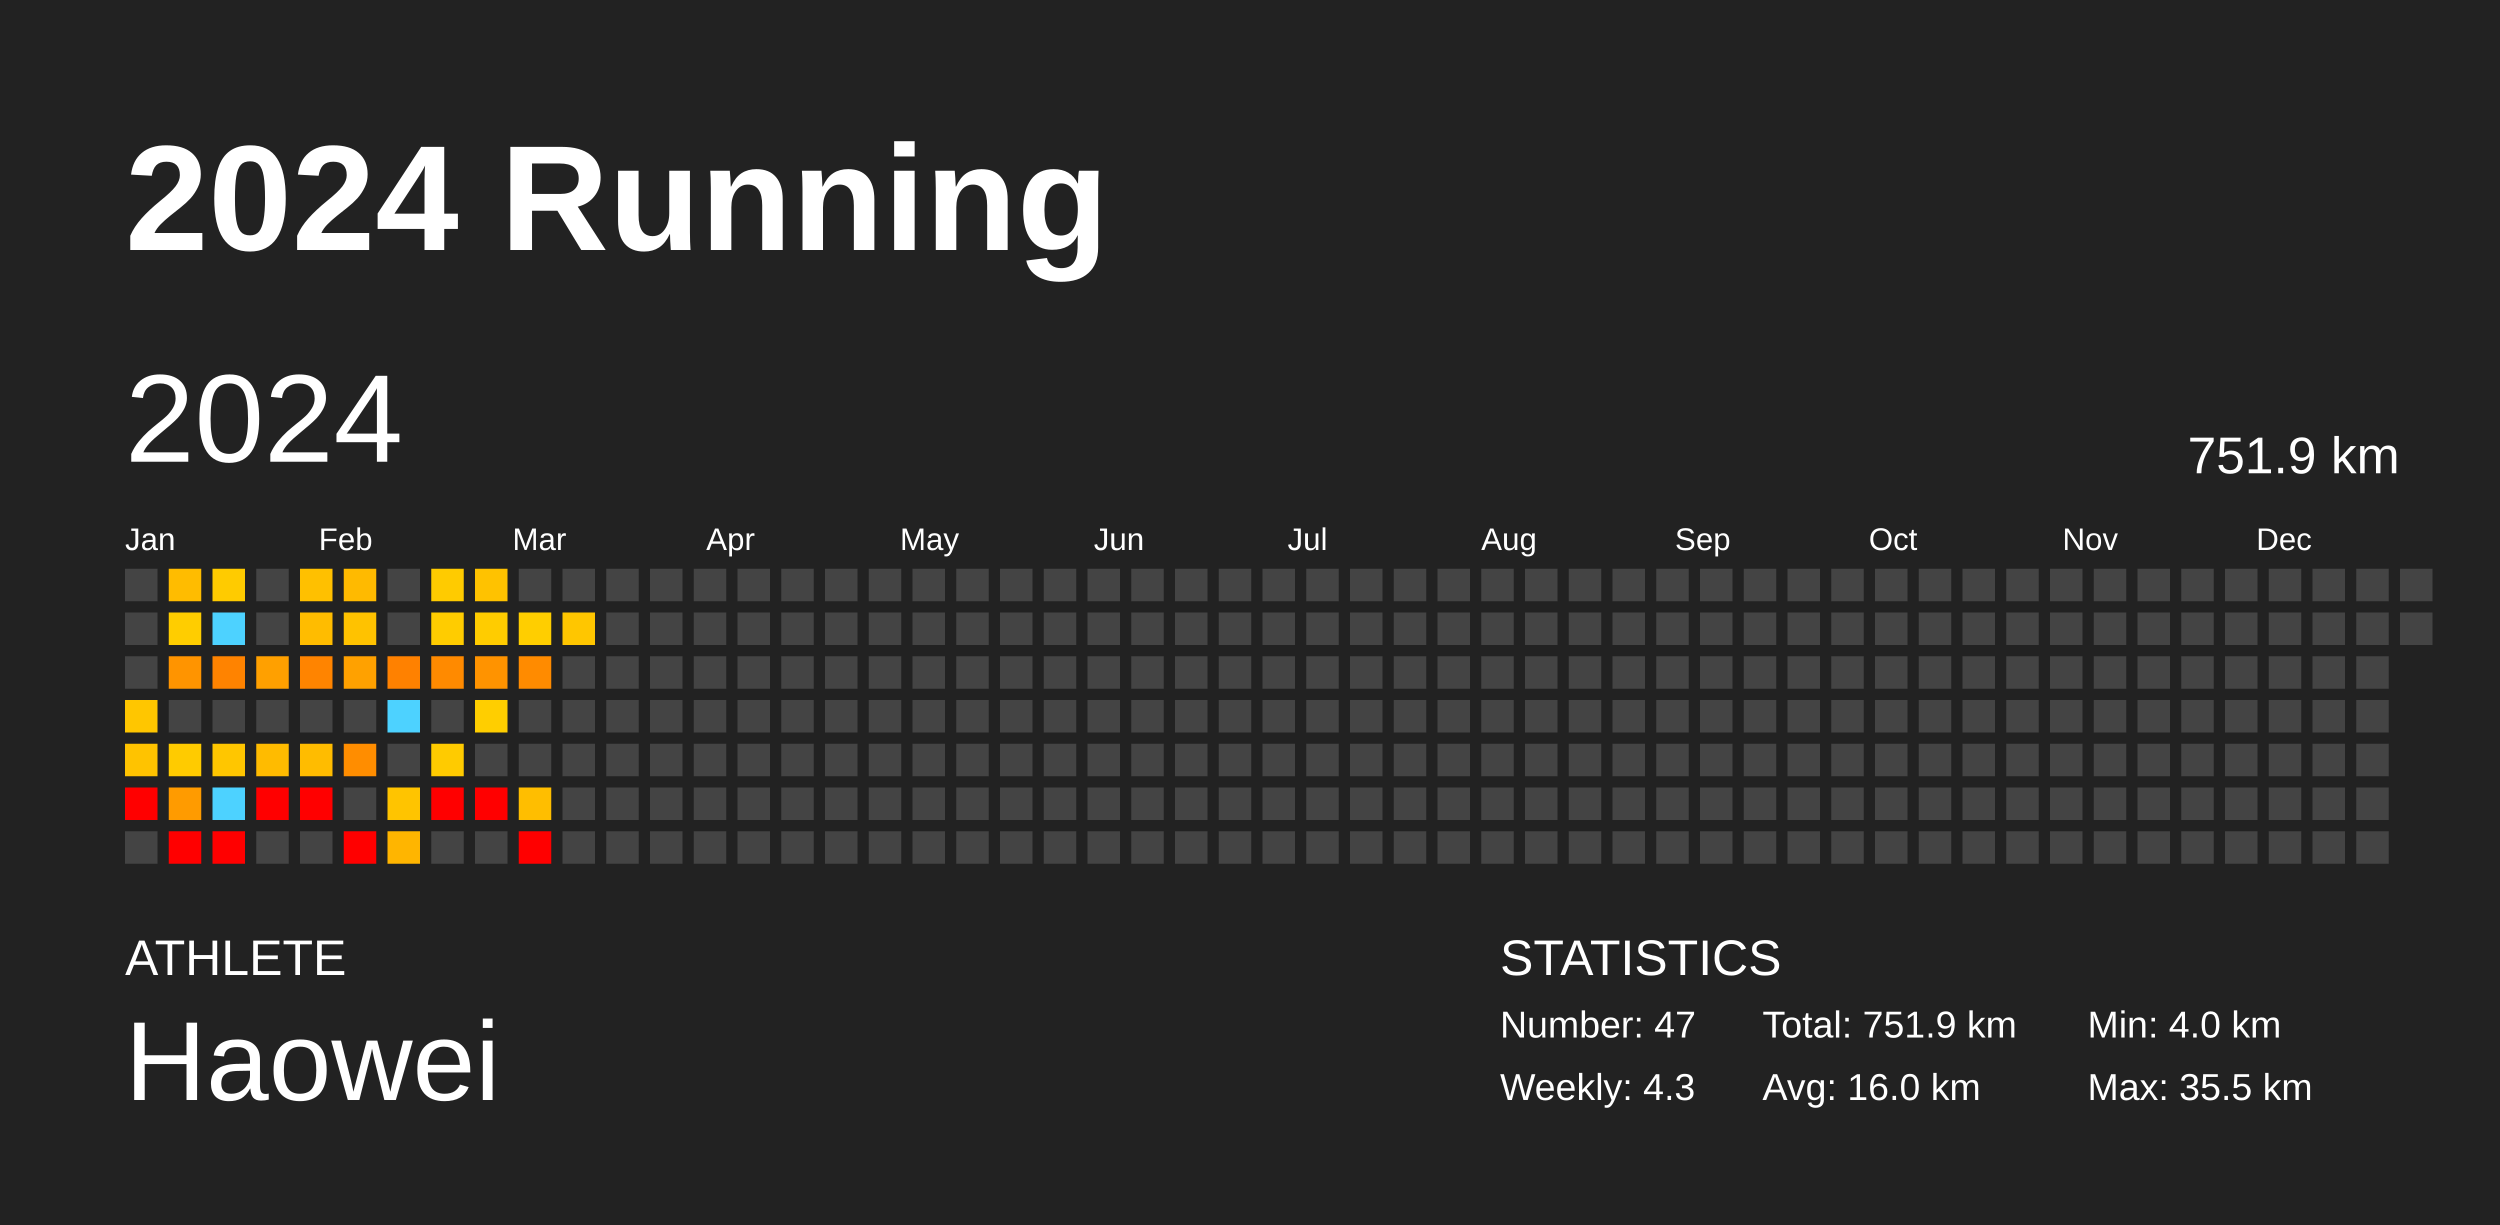
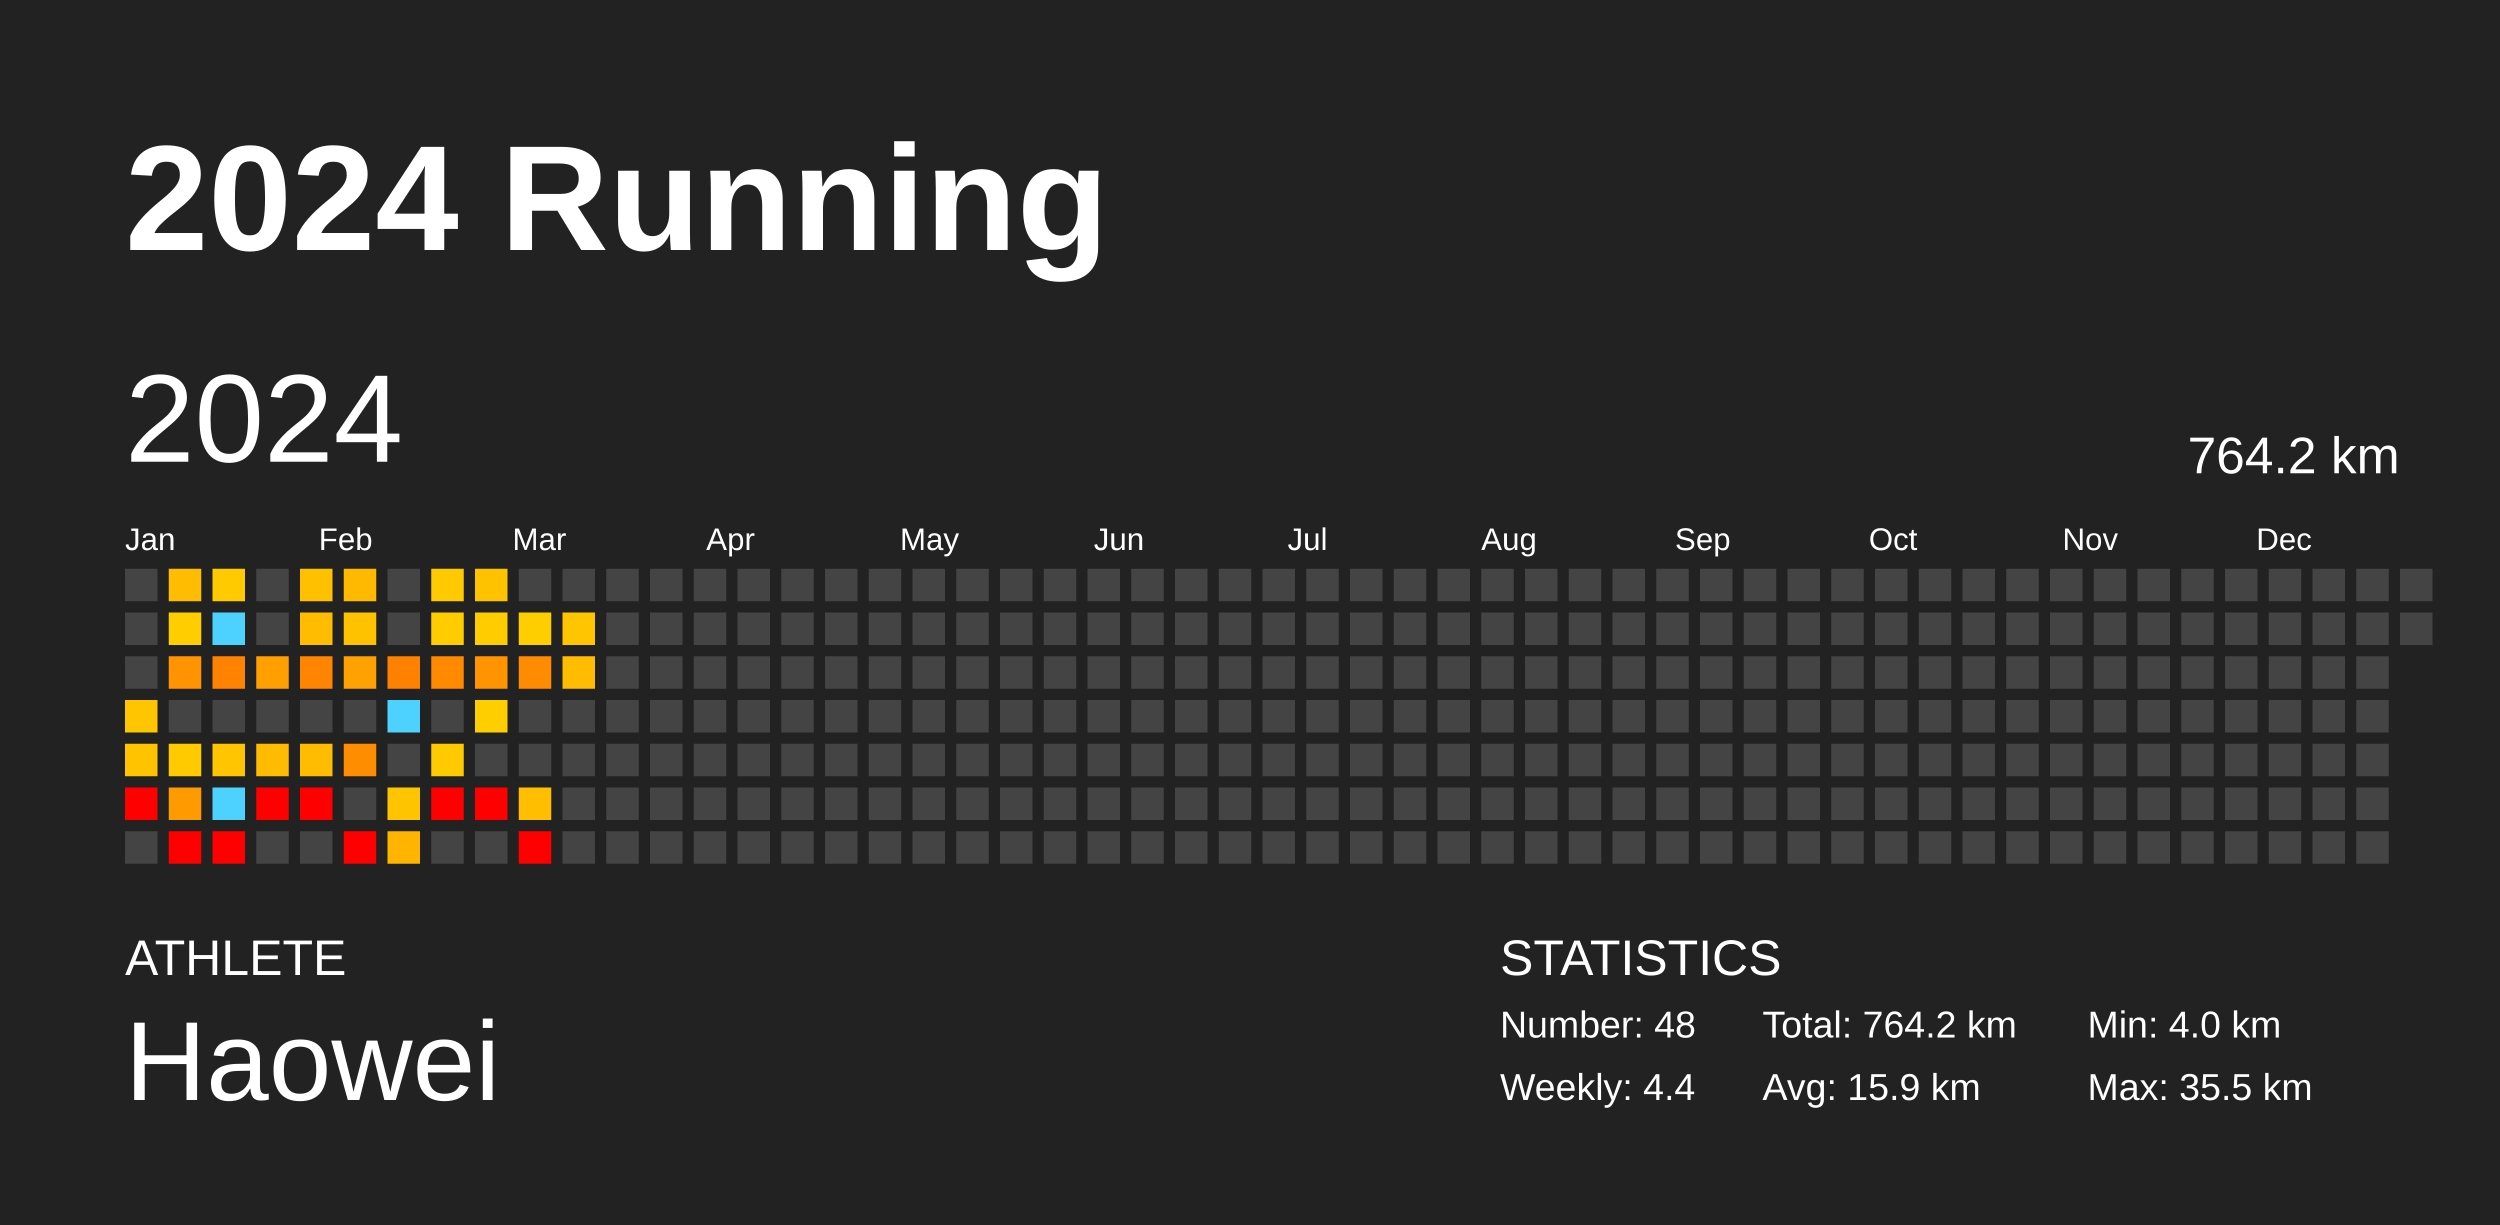
<svg xmlns="http://www.w3.org/2000/svg" baseProfile="full" height="98mm" version="1.1" viewBox="0,0,200,98" width="200mm">
  <defs />
  <rect fill="#222222" height="98" width="200" x="0" y="0" />
  <text fill="#FFFFFF" style="font-size:12px; font-family:Arial; font-weight:bold;" x="10" y="20">2024 Running</text>
  <text fill="#FFFFFF" style="font-size:4px; font-family:Arial" x="10" y="78">ATHLETE</text>
  <text fill="#FFFFFF" style="font-size:9px; font-family:Arial" x="10" y="88">Haowei</text>
  <text fill="#FFFFFF" style="font-size:4px; font-family:Arial" x="120" y="78">STATISTICS</text>
-   <text fill="#FFFFFF" style="font-size:3px; font-family:Arial" x="120" y="83">Number: 47</text>
-   <text fill="#FFFFFF" style="font-size:3px; font-family:Arial" x="120" y="88">Weekly: 4.3</text>
-   <text fill="#FFFFFF" style="font-size:3px; font-family:Arial" x="141" y="83">Total: 751.9 km</text>
-   <text fill="#FFFFFF" style="font-size:3px; font-family:Arial" x="141" y="88">Avg: 16.0 km</text>
+   <text fill="#FFFFFF" style="font-size:3px; font-family:Arial" x="120" y="83">Number: 48</text>
+   <text fill="#FFFFFF" style="font-size:3px; font-family:Arial" x="120" y="88">Weekly: 4.4</text>
+   <text fill="#FFFFFF" style="font-size:3px; font-family:Arial" x="141" y="83">Total: 764.2 km</text>
+   <text fill="#FFFFFF" style="font-size:3px; font-family:Arial" x="141" y="88">Avg: 15.9 km</text>
  <text fill="#FFFFFF" style="font-size:3px; font-family:Arial" x="167" y="83">Min: 4.0 km</text>
  <text fill="#FFFFFF" style="font-size:3px; font-family:Arial" x="167" y="88">Max: 35.5 km</text>
  <text dominant-baseline="hanging" fill="#FFFFFF" style="font-size:10.0px; font-family:Arial;" x="10" y="30">2024</text>
-   <text dominant-baseline="hanging" fill="#FFFFFF" style="font-size:4.125px; font-family:Arial;" x="175" y="35">751.9 km</text>
+   <text dominant-baseline="hanging" fill="#FFFFFF" style="font-size:4.125px; font-family:Arial;" x="175" y="35">764.2 km</text>
  <text fill="#FFFFFF" style="font-size:2.5px; font-family:Arial" x="10.0" y="44">Jan</text>
  <text fill="#FFFFFF" style="font-size:2.5px; font-family:Arial" x="25.5" y="44">Feb</text>
  <text fill="#FFFFFF" style="font-size:2.5px; font-family:Arial" x="41.0" y="44">Mar</text>
  <text fill="#FFFFFF" style="font-size:2.5px; font-family:Arial" x="56.5" y="44">Apr</text>
  <text fill="#FFFFFF" style="font-size:2.5px; font-family:Arial" x="72.0" y="44">May</text>
  <text fill="#FFFFFF" style="font-size:2.5px; font-family:Arial" x="87.5" y="44">Jun</text>
  <text fill="#FFFFFF" style="font-size:2.5px; font-family:Arial" x="103.0" y="44">Jul</text>
  <text fill="#FFFFFF" style="font-size:2.5px; font-family:Arial" x="118.5" y="44">Aug</text>
  <text fill="#FFFFFF" style="font-size:2.5px; font-family:Arial" x="134.0" y="44">Sep</text>
  <text fill="#FFFFFF" style="font-size:2.5px; font-family:Arial" x="149.5" y="44">Oct</text>
  <text fill="#FFFFFF" style="font-size:2.5px; font-family:Arial" x="165.0" y="44">Nov</text>
  <text fill="#FFFFFF" style="font-size:2.5px; font-family:Arial" x="180.5" y="44">Dec</text>
  <rect fill="#444444" height="2.6" width="2.6" x="10.0" y="45.5" />
  <rect fill="#444444" height="2.6" width="2.6" x="10.0" y="49.0" />
  <rect fill="#444444" height="2.6" width="2.6" x="10.0" y="52.5" />
  <rect fill="#ffc600" height="2.6" width="2.6" x="10.0" y="56.0" />
  <rect fill="#ffc300" height="2.6" width="2.6" x="10.0" y="59.5" />
  <rect fill="red" height="2.6" width="2.6" x="10.0" y="63.0" />
  <rect fill="#444444" height="2.6" width="2.6" x="10.0" y="66.5" />
  <rect fill="#ffbc00" height="2.6" width="2.6" x="13.5" y="45.5" />
  <rect fill="#ffcd00" height="2.6" width="2.6" x="13.5" y="49.0" />
  <rect fill="#ff9400" height="2.6" width="2.6" x="13.5" y="52.5" />
  <rect fill="#444444" height="2.6" width="2.6" x="13.5" y="56.0" />
  <rect fill="#ffcb00" height="2.6" width="2.6" x="13.5" y="59.5" />
  <rect fill="#ff9b00" height="2.6" width="2.6" x="13.5" y="63.0" />
  <rect fill="red" height="2.6" width="2.6" x="13.5" y="66.5" />
  <rect fill="#ffcb00" height="2.6" width="2.6" x="17.0" y="45.5" />
  <rect fill="#4dd2ff" height="2.6" width="2.6" x="17.0" y="49.0" />
  <rect fill="#ff8300" height="2.6" width="2.6" x="17.0" y="52.5" />
  <rect fill="#444444" height="2.6" width="2.6" x="17.0" y="56.0" />
  <rect fill="#ffc600" height="2.6" width="2.6" x="17.0" y="59.5" />
  <rect fill="#4dd2ff" height="2.6" width="2.6" x="17.0" y="63.0" />
  <rect fill="red" height="2.6" width="2.6" x="17.0" y="66.5" />
  <rect fill="#444444" height="2.6" width="2.6" x="20.5" y="45.5" />
  <rect fill="#444444" height="2.6" width="2.6" x="20.5" y="49.0" />
  <rect fill="#ffa000" height="2.6" width="2.6" x="20.5" y="52.5" />
  <rect fill="#444444" height="2.6" width="2.6" x="20.5" y="56.0" />
  <rect fill="#ffbb00" height="2.6" width="2.6" x="20.5" y="59.5" />
  <rect fill="red" height="2.6" width="2.6" x="20.5" y="63.0" />
  <rect fill="#444444" height="2.6" width="2.6" x="20.5" y="66.5" />
  <rect fill="#ffc000" height="2.6" width="2.6" x="24.0" y="45.5" />
  <rect fill="#ffbc00" height="2.6" width="2.6" x="24.0" y="49.0" />
  <rect fill="#ff8400" height="2.6" width="2.6" x="24.0" y="52.5" />
  <rect fill="#444444" height="2.6" width="2.6" x="24.0" y="56.0" />
  <rect fill="#ffbc00" height="2.6" width="2.6" x="24.0" y="59.5" />
  <rect fill="red" height="2.6" width="2.6" x="24.0" y="63.0" />
  <rect fill="#444444" height="2.6" width="2.6" x="24.0" y="66.5" />
  <rect fill="#ffba00" height="2.6" width="2.6" x="27.5" y="45.5" />
  <rect fill="#ffc200" height="2.6" width="2.6" x="27.5" y="49.0" />
  <rect fill="#ffa100" height="2.6" width="2.6" x="27.5" y="52.5" />
  <rect fill="#444444" height="2.6" width="2.6" x="27.5" y="56.0" />
  <rect fill="#ff8d00" height="2.6" width="2.6" x="27.5" y="59.5" />
  <rect fill="#444444" height="2.6" width="2.6" x="27.5" y="63.0" />
  <rect fill="red" height="2.6" width="2.6" x="27.5" y="66.5" />
  <rect fill="#444444" height="2.6" width="2.6" x="31.0" y="45.5" />
  <rect fill="#444444" height="2.6" width="2.6" x="31.0" y="49.0" />
  <rect fill="#ff8100" height="2.6" width="2.6" x="31.0" y="52.5" />
  <rect fill="#4dd2ff" height="2.6" width="2.6" x="31.0" y="56.0" />
  <rect fill="#444444" height="2.6" width="2.6" x="31.0" y="59.5" />
  <rect fill="#ffc400" height="2.6" width="2.6" x="31.0" y="63.0" />
  <rect fill="#ffb500" height="2.6" width="2.6" x="31.0" y="66.5" />
  <rect fill="#ffcb00" height="2.6" width="2.6" x="34.5" y="45.5" />
  <rect fill="#ffcc00" height="2.6" width="2.6" x="34.5" y="49.0" />
  <rect fill="#ff8a00" height="2.6" width="2.6" x="34.5" y="52.5" />
  <rect fill="#444444" height="2.6" width="2.6" x="34.5" y="56.0" />
  <rect fill="#ffcb00" height="2.6" width="2.6" x="34.5" y="59.5" />
  <rect fill="red" height="2.6" width="2.6" x="34.5" y="63.0" />
  <rect fill="#444444" height="2.6" width="2.6" x="34.5" y="66.5" />
  <rect fill="#ffc200" height="2.6" width="2.6" x="38.0" y="45.5" />
  <rect fill="#ffcc00" height="2.6" width="2.6" x="38.0" y="49.0" />
  <rect fill="#ff9300" height="2.6" width="2.6" x="38.0" y="52.5" />
  <rect fill="#ffce00" height="2.6" width="2.6" x="38.0" y="56.0" />
  <rect fill="#444444" height="2.6" width="2.6" x="38.0" y="59.5" />
  <rect fill="red" height="2.6" width="2.6" x="38.0" y="63.0" />
  <rect fill="#444444" height="2.6" width="2.6" x="38.0" y="66.5" />
  <rect fill="#444444" height="2.6" width="2.6" x="41.5" y="45.5" />
  <rect fill="#ffce00" height="2.6" width="2.6" x="41.5" y="49.0" />
  <rect fill="#ff8b00" height="2.6" width="2.6" x="41.5" y="52.5" />
  <rect fill="#444444" height="2.6" width="2.6" x="41.5" y="56.0" />
  <rect fill="#444444" height="2.6" width="2.6" x="41.5" y="59.5" />
  <rect fill="#ffbe00" height="2.6" width="2.6" x="41.5" y="63.0" />
  <rect fill="red" height="2.6" width="2.6" x="41.5" y="66.5" />
  <rect fill="#444444" height="2.6" width="2.6" x="45.0" y="45.5" />
  <rect fill="#ffc600" height="2.6" width="2.6" x="45.0" y="49.0" />
-   <rect fill="#444444" height="2.6" width="2.6" x="45.0" y="52.5" />
+   <rect fill="#ffbc00" height="2.6" width="2.6" x="45.0" y="52.5" />
  <rect fill="#444444" height="2.6" width="2.6" x="45.0" y="56.0" />
  <rect fill="#444444" height="2.6" width="2.6" x="45.0" y="59.5" />
  <rect fill="#444444" height="2.6" width="2.6" x="45.0" y="63.0" />
  <rect fill="#444444" height="2.6" width="2.6" x="45.0" y="66.5" />
  <rect fill="#444444" height="2.6" width="2.6" x="48.5" y="45.5" />
  <rect fill="#444444" height="2.6" width="2.6" x="48.5" y="49.0" />
  <rect fill="#444444" height="2.6" width="2.6" x="48.5" y="52.5" />
  <rect fill="#444444" height="2.6" width="2.6" x="48.5" y="56.0" />
  <rect fill="#444444" height="2.6" width="2.6" x="48.5" y="59.5" />
  <rect fill="#444444" height="2.6" width="2.6" x="48.5" y="63.0" />
  <rect fill="#444444" height="2.6" width="2.6" x="48.5" y="66.5" />
  <rect fill="#444444" height="2.6" width="2.6" x="52.0" y="45.5" />
  <rect fill="#444444" height="2.6" width="2.6" x="52.0" y="49.0" />
  <rect fill="#444444" height="2.6" width="2.6" x="52.0" y="52.5" />
  <rect fill="#444444" height="2.6" width="2.6" x="52.0" y="56.0" />
  <rect fill="#444444" height="2.6" width="2.6" x="52.0" y="59.5" />
  <rect fill="#444444" height="2.6" width="2.6" x="52.0" y="63.0" />
  <rect fill="#444444" height="2.6" width="2.6" x="52.0" y="66.5" />
  <rect fill="#444444" height="2.6" width="2.6" x="55.5" y="45.5" />
  <rect fill="#444444" height="2.6" width="2.6" x="55.5" y="49.0" />
  <rect fill="#444444" height="2.6" width="2.6" x="55.5" y="52.5" />
  <rect fill="#444444" height="2.6" width="2.6" x="55.5" y="56.0" />
  <rect fill="#444444" height="2.6" width="2.6" x="55.5" y="59.5" />
  <rect fill="#444444" height="2.6" width="2.6" x="55.5" y="63.0" />
  <rect fill="#444444" height="2.6" width="2.6" x="55.5" y="66.5" />
  <rect fill="#444444" height="2.6" width="2.6" x="59.0" y="45.5" />
  <rect fill="#444444" height="2.6" width="2.6" x="59.0" y="49.0" />
  <rect fill="#444444" height="2.6" width="2.6" x="59.0" y="52.5" />
  <rect fill="#444444" height="2.6" width="2.6" x="59.0" y="56.0" />
  <rect fill="#444444" height="2.6" width="2.6" x="59.0" y="59.5" />
  <rect fill="#444444" height="2.6" width="2.6" x="59.0" y="63.0" />
  <rect fill="#444444" height="2.6" width="2.6" x="59.0" y="66.5" />
  <rect fill="#444444" height="2.6" width="2.6" x="62.5" y="45.5" />
  <rect fill="#444444" height="2.6" width="2.6" x="62.5" y="49.0" />
  <rect fill="#444444" height="2.6" width="2.6" x="62.5" y="52.5" />
  <rect fill="#444444" height="2.6" width="2.6" x="62.5" y="56.0" />
  <rect fill="#444444" height="2.6" width="2.6" x="62.5" y="59.5" />
  <rect fill="#444444" height="2.6" width="2.6" x="62.5" y="63.0" />
  <rect fill="#444444" height="2.6" width="2.6" x="62.5" y="66.5" />
  <rect fill="#444444" height="2.6" width="2.6" x="66.0" y="45.5" />
  <rect fill="#444444" height="2.6" width="2.6" x="66.0" y="49.0" />
  <rect fill="#444444" height="2.6" width="2.6" x="66.0" y="52.5" />
  <rect fill="#444444" height="2.6" width="2.6" x="66.0" y="56.0" />
  <rect fill="#444444" height="2.6" width="2.6" x="66.0" y="59.5" />
  <rect fill="#444444" height="2.6" width="2.6" x="66.0" y="63.0" />
  <rect fill="#444444" height="2.6" width="2.6" x="66.0" y="66.5" />
  <rect fill="#444444" height="2.6" width="2.6" x="69.5" y="45.5" />
  <rect fill="#444444" height="2.6" width="2.6" x="69.5" y="49.0" />
  <rect fill="#444444" height="2.6" width="2.6" x="69.5" y="52.5" />
  <rect fill="#444444" height="2.6" width="2.6" x="69.5" y="56.0" />
  <rect fill="#444444" height="2.6" width="2.6" x="69.5" y="59.5" />
  <rect fill="#444444" height="2.6" width="2.6" x="69.5" y="63.0" />
  <rect fill="#444444" height="2.6" width="2.6" x="69.5" y="66.5" />
  <rect fill="#444444" height="2.6" width="2.6" x="73.0" y="45.5" />
  <rect fill="#444444" height="2.6" width="2.6" x="73.0" y="49.0" />
  <rect fill="#444444" height="2.6" width="2.6" x="73.0" y="52.5" />
  <rect fill="#444444" height="2.6" width="2.6" x="73.0" y="56.0" />
  <rect fill="#444444" height="2.6" width="2.6" x="73.0" y="59.5" />
  <rect fill="#444444" height="2.6" width="2.6" x="73.0" y="63.0" />
  <rect fill="#444444" height="2.6" width="2.6" x="73.0" y="66.5" />
  <rect fill="#444444" height="2.6" width="2.6" x="76.5" y="45.5" />
  <rect fill="#444444" height="2.6" width="2.6" x="76.5" y="49.0" />
  <rect fill="#444444" height="2.6" width="2.6" x="76.5" y="52.5" />
  <rect fill="#444444" height="2.6" width="2.6" x="76.5" y="56.0" />
  <rect fill="#444444" height="2.6" width="2.6" x="76.5" y="59.5" />
  <rect fill="#444444" height="2.6" width="2.6" x="76.5" y="63.0" />
  <rect fill="#444444" height="2.6" width="2.6" x="76.5" y="66.5" />
  <rect fill="#444444" height="2.6" width="2.6" x="80.0" y="45.5" />
  <rect fill="#444444" height="2.6" width="2.6" x="80.0" y="49.0" />
  <rect fill="#444444" height="2.6" width="2.6" x="80.0" y="52.5" />
  <rect fill="#444444" height="2.6" width="2.6" x="80.0" y="56.0" />
  <rect fill="#444444" height="2.6" width="2.6" x="80.0" y="59.5" />
  <rect fill="#444444" height="2.6" width="2.6" x="80.0" y="63.0" />
  <rect fill="#444444" height="2.6" width="2.6" x="80.0" y="66.5" />
  <rect fill="#444444" height="2.6" width="2.6" x="83.5" y="45.5" />
  <rect fill="#444444" height="2.6" width="2.6" x="83.5" y="49.0" />
  <rect fill="#444444" height="2.6" width="2.6" x="83.5" y="52.5" />
  <rect fill="#444444" height="2.6" width="2.6" x="83.5" y="56.0" />
  <rect fill="#444444" height="2.6" width="2.6" x="83.5" y="59.5" />
  <rect fill="#444444" height="2.6" width="2.6" x="83.5" y="63.0" />
  <rect fill="#444444" height="2.6" width="2.6" x="83.5" y="66.5" />
  <rect fill="#444444" height="2.6" width="2.6" x="87.0" y="45.5" />
  <rect fill="#444444" height="2.6" width="2.6" x="87.0" y="49.0" />
  <rect fill="#444444" height="2.6" width="2.6" x="87.0" y="52.5" />
  <rect fill="#444444" height="2.6" width="2.6" x="87.0" y="56.0" />
  <rect fill="#444444" height="2.6" width="2.6" x="87.0" y="59.5" />
  <rect fill="#444444" height="2.6" width="2.6" x="87.0" y="63.0" />
  <rect fill="#444444" height="2.6" width="2.6" x="87.0" y="66.5" />
  <rect fill="#444444" height="2.6" width="2.6" x="90.5" y="45.5" />
  <rect fill="#444444" height="2.6" width="2.6" x="90.5" y="49.0" />
  <rect fill="#444444" height="2.6" width="2.6" x="90.5" y="52.5" />
  <rect fill="#444444" height="2.6" width="2.6" x="90.5" y="56.0" />
  <rect fill="#444444" height="2.6" width="2.6" x="90.5" y="59.5" />
  <rect fill="#444444" height="2.6" width="2.6" x="90.5" y="63.0" />
  <rect fill="#444444" height="2.6" width="2.6" x="90.5" y="66.5" />
  <rect fill="#444444" height="2.6" width="2.6" x="94.0" y="45.5" />
  <rect fill="#444444" height="2.6" width="2.6" x="94.0" y="49.0" />
  <rect fill="#444444" height="2.6" width="2.6" x="94.0" y="52.5" />
  <rect fill="#444444" height="2.6" width="2.6" x="94.0" y="56.0" />
  <rect fill="#444444" height="2.6" width="2.6" x="94.0" y="59.5" />
  <rect fill="#444444" height="2.6" width="2.6" x="94.0" y="63.0" />
  <rect fill="#444444" height="2.6" width="2.6" x="94.0" y="66.5" />
  <rect fill="#444444" height="2.6" width="2.6" x="97.5" y="45.5" />
  <rect fill="#444444" height="2.6" width="2.6" x="97.5" y="49.0" />
  <rect fill="#444444" height="2.6" width="2.6" x="97.5" y="52.5" />
  <rect fill="#444444" height="2.6" width="2.6" x="97.5" y="56.0" />
  <rect fill="#444444" height="2.6" width="2.6" x="97.5" y="59.5" />
  <rect fill="#444444" height="2.6" width="2.6" x="97.5" y="63.0" />
  <rect fill="#444444" height="2.6" width="2.6" x="97.5" y="66.5" />
  <rect fill="#444444" height="2.6" width="2.6" x="101.0" y="45.5" />
  <rect fill="#444444" height="2.6" width="2.6" x="101.0" y="49.0" />
  <rect fill="#444444" height="2.6" width="2.6" x="101.0" y="52.5" />
  <rect fill="#444444" height="2.6" width="2.6" x="101.0" y="56.0" />
  <rect fill="#444444" height="2.6" width="2.6" x="101.0" y="59.5" />
  <rect fill="#444444" height="2.6" width="2.6" x="101.0" y="63.0" />
  <rect fill="#444444" height="2.6" width="2.6" x="101.0" y="66.5" />
  <rect fill="#444444" height="2.6" width="2.6" x="104.5" y="45.5" />
  <rect fill="#444444" height="2.6" width="2.6" x="104.5" y="49.0" />
  <rect fill="#444444" height="2.6" width="2.6" x="104.5" y="52.5" />
  <rect fill="#444444" height="2.6" width="2.6" x="104.5" y="56.0" />
  <rect fill="#444444" height="2.6" width="2.6" x="104.5" y="59.5" />
  <rect fill="#444444" height="2.6" width="2.6" x="104.5" y="63.0" />
  <rect fill="#444444" height="2.6" width="2.6" x="104.5" y="66.5" />
  <rect fill="#444444" height="2.6" width="2.6" x="108.0" y="45.5" />
  <rect fill="#444444" height="2.6" width="2.6" x="108.0" y="49.0" />
  <rect fill="#444444" height="2.6" width="2.6" x="108.0" y="52.5" />
  <rect fill="#444444" height="2.6" width="2.6" x="108.0" y="56.0" />
  <rect fill="#444444" height="2.6" width="2.6" x="108.0" y="59.5" />
  <rect fill="#444444" height="2.6" width="2.6" x="108.0" y="63.0" />
  <rect fill="#444444" height="2.6" width="2.6" x="108.0" y="66.5" />
  <rect fill="#444444" height="2.6" width="2.6" x="111.5" y="45.5" />
  <rect fill="#444444" height="2.6" width="2.6" x="111.5" y="49.0" />
  <rect fill="#444444" height="2.6" width="2.6" x="111.5" y="52.5" />
  <rect fill="#444444" height="2.6" width="2.6" x="111.5" y="56.0" />
  <rect fill="#444444" height="2.6" width="2.6" x="111.5" y="59.5" />
  <rect fill="#444444" height="2.6" width="2.6" x="111.5" y="63.0" />
  <rect fill="#444444" height="2.6" width="2.6" x="111.5" y="66.5" />
  <rect fill="#444444" height="2.6" width="2.6" x="115.0" y="45.5" />
  <rect fill="#444444" height="2.6" width="2.6" x="115.0" y="49.0" />
  <rect fill="#444444" height="2.6" width="2.6" x="115.0" y="52.5" />
  <rect fill="#444444" height="2.6" width="2.6" x="115.0" y="56.0" />
  <rect fill="#444444" height="2.6" width="2.6" x="115.0" y="59.5" />
  <rect fill="#444444" height="2.6" width="2.6" x="115.0" y="63.0" />
  <rect fill="#444444" height="2.6" width="2.6" x="115.0" y="66.5" />
  <rect fill="#444444" height="2.6" width="2.6" x="118.5" y="45.5" />
  <rect fill="#444444" height="2.6" width="2.6" x="118.5" y="49.0" />
  <rect fill="#444444" height="2.6" width="2.6" x="118.5" y="52.5" />
  <rect fill="#444444" height="2.6" width="2.6" x="118.5" y="56.0" />
  <rect fill="#444444" height="2.6" width="2.6" x="118.5" y="59.5" />
  <rect fill="#444444" height="2.6" width="2.6" x="118.5" y="63.0" />
  <rect fill="#444444" height="2.6" width="2.6" x="118.5" y="66.5" />
  <rect fill="#444444" height="2.6" width="2.6" x="122.0" y="45.5" />
  <rect fill="#444444" height="2.6" width="2.6" x="122.0" y="49.0" />
  <rect fill="#444444" height="2.6" width="2.6" x="122.0" y="52.5" />
  <rect fill="#444444" height="2.6" width="2.6" x="122.0" y="56.0" />
  <rect fill="#444444" height="2.6" width="2.6" x="122.0" y="59.5" />
  <rect fill="#444444" height="2.6" width="2.6" x="122.0" y="63.0" />
  <rect fill="#444444" height="2.6" width="2.6" x="122.0" y="66.5" />
  <rect fill="#444444" height="2.6" width="2.6" x="125.5" y="45.5" />
  <rect fill="#444444" height="2.6" width="2.6" x="125.5" y="49.0" />
  <rect fill="#444444" height="2.6" width="2.6" x="125.5" y="52.5" />
  <rect fill="#444444" height="2.6" width="2.6" x="125.5" y="56.0" />
  <rect fill="#444444" height="2.6" width="2.6" x="125.5" y="59.5" />
  <rect fill="#444444" height="2.6" width="2.6" x="125.5" y="63.0" />
  <rect fill="#444444" height="2.6" width="2.6" x="125.5" y="66.5" />
  <rect fill="#444444" height="2.6" width="2.6" x="129.0" y="45.5" />
  <rect fill="#444444" height="2.6" width="2.6" x="129.0" y="49.0" />
  <rect fill="#444444" height="2.6" width="2.6" x="129.0" y="52.5" />
  <rect fill="#444444" height="2.6" width="2.6" x="129.0" y="56.0" />
  <rect fill="#444444" height="2.6" width="2.6" x="129.0" y="59.5" />
  <rect fill="#444444" height="2.6" width="2.6" x="129.0" y="63.0" />
  <rect fill="#444444" height="2.6" width="2.6" x="129.0" y="66.5" />
  <rect fill="#444444" height="2.6" width="2.6" x="132.5" y="45.5" />
  <rect fill="#444444" height="2.6" width="2.6" x="132.5" y="49.0" />
  <rect fill="#444444" height="2.6" width="2.6" x="132.5" y="52.5" />
  <rect fill="#444444" height="2.6" width="2.6" x="132.5" y="56.0" />
  <rect fill="#444444" height="2.6" width="2.6" x="132.5" y="59.5" />
  <rect fill="#444444" height="2.6" width="2.6" x="132.5" y="63.0" />
  <rect fill="#444444" height="2.6" width="2.6" x="132.5" y="66.5" />
  <rect fill="#444444" height="2.6" width="2.6" x="136.0" y="45.5" />
  <rect fill="#444444" height="2.6" width="2.6" x="136.0" y="49.0" />
  <rect fill="#444444" height="2.6" width="2.6" x="136.0" y="52.5" />
  <rect fill="#444444" height="2.6" width="2.6" x="136.0" y="56.0" />
  <rect fill="#444444" height="2.6" width="2.6" x="136.0" y="59.5" />
  <rect fill="#444444" height="2.6" width="2.6" x="136.0" y="63.0" />
  <rect fill="#444444" height="2.6" width="2.6" x="136.0" y="66.5" />
  <rect fill="#444444" height="2.6" width="2.6" x="139.5" y="45.5" />
  <rect fill="#444444" height="2.6" width="2.6" x="139.5" y="49.0" />
  <rect fill="#444444" height="2.6" width="2.6" x="139.5" y="52.5" />
  <rect fill="#444444" height="2.6" width="2.6" x="139.5" y="56.0" />
  <rect fill="#444444" height="2.6" width="2.6" x="139.5" y="59.5" />
  <rect fill="#444444" height="2.6" width="2.6" x="139.5" y="63.0" />
  <rect fill="#444444" height="2.6" width="2.6" x="139.5" y="66.5" />
  <rect fill="#444444" height="2.6" width="2.6" x="143.0" y="45.5" />
  <rect fill="#444444" height="2.6" width="2.6" x="143.0" y="49.0" />
  <rect fill="#444444" height="2.6" width="2.6" x="143.0" y="52.5" />
  <rect fill="#444444" height="2.6" width="2.6" x="143.0" y="56.0" />
  <rect fill="#444444" height="2.6" width="2.6" x="143.0" y="59.5" />
  <rect fill="#444444" height="2.6" width="2.6" x="143.0" y="63.0" />
  <rect fill="#444444" height="2.6" width="2.6" x="143.0" y="66.5" />
  <rect fill="#444444" height="2.6" width="2.6" x="146.5" y="45.5" />
  <rect fill="#444444" height="2.6" width="2.6" x="146.5" y="49.0" />
  <rect fill="#444444" height="2.6" width="2.6" x="146.5" y="52.5" />
  <rect fill="#444444" height="2.6" width="2.6" x="146.5" y="56.0" />
  <rect fill="#444444" height="2.6" width="2.6" x="146.5" y="59.5" />
  <rect fill="#444444" height="2.6" width="2.6" x="146.5" y="63.0" />
  <rect fill="#444444" height="2.6" width="2.6" x="146.5" y="66.5" />
  <rect fill="#444444" height="2.6" width="2.6" x="150.0" y="45.5" />
  <rect fill="#444444" height="2.6" width="2.6" x="150.0" y="49.0" />
  <rect fill="#444444" height="2.6" width="2.6" x="150.0" y="52.5" />
  <rect fill="#444444" height="2.6" width="2.6" x="150.0" y="56.0" />
  <rect fill="#444444" height="2.6" width="2.6" x="150.0" y="59.5" />
  <rect fill="#444444" height="2.6" width="2.6" x="150.0" y="63.0" />
  <rect fill="#444444" height="2.6" width="2.6" x="150.0" y="66.5" />
  <rect fill="#444444" height="2.6" width="2.6" x="153.5" y="45.5" />
  <rect fill="#444444" height="2.6" width="2.6" x="153.5" y="49.0" />
  <rect fill="#444444" height="2.6" width="2.6" x="153.5" y="52.5" />
  <rect fill="#444444" height="2.6" width="2.6" x="153.5" y="56.0" />
  <rect fill="#444444" height="2.6" width="2.6" x="153.5" y="59.5" />
  <rect fill="#444444" height="2.6" width="2.6" x="153.5" y="63.0" />
  <rect fill="#444444" height="2.6" width="2.6" x="153.5" y="66.5" />
  <rect fill="#444444" height="2.6" width="2.6" x="157.0" y="45.5" />
  <rect fill="#444444" height="2.6" width="2.6" x="157.0" y="49.0" />
  <rect fill="#444444" height="2.6" width="2.6" x="157.0" y="52.5" />
  <rect fill="#444444" height="2.6" width="2.6" x="157.0" y="56.0" />
  <rect fill="#444444" height="2.6" width="2.6" x="157.0" y="59.5" />
  <rect fill="#444444" height="2.6" width="2.6" x="157.0" y="63.0" />
  <rect fill="#444444" height="2.6" width="2.6" x="157.0" y="66.5" />
  <rect fill="#444444" height="2.6" width="2.6" x="160.5" y="45.5" />
  <rect fill="#444444" height="2.6" width="2.6" x="160.5" y="49.0" />
  <rect fill="#444444" height="2.6" width="2.6" x="160.5" y="52.5" />
  <rect fill="#444444" height="2.6" width="2.6" x="160.5" y="56.0" />
  <rect fill="#444444" height="2.6" width="2.6" x="160.5" y="59.5" />
  <rect fill="#444444" height="2.6" width="2.6" x="160.5" y="63.0" />
  <rect fill="#444444" height="2.6" width="2.6" x="160.5" y="66.5" />
  <rect fill="#444444" height="2.6" width="2.6" x="164.0" y="45.5" />
  <rect fill="#444444" height="2.6" width="2.6" x="164.0" y="49.0" />
  <rect fill="#444444" height="2.6" width="2.6" x="164.0" y="52.5" />
  <rect fill="#444444" height="2.6" width="2.6" x="164.0" y="56.0" />
  <rect fill="#444444" height="2.6" width="2.6" x="164.0" y="59.5" />
  <rect fill="#444444" height="2.6" width="2.6" x="164.0" y="63.0" />
  <rect fill="#444444" height="2.6" width="2.6" x="164.0" y="66.5" />
  <rect fill="#444444" height="2.6" width="2.6" x="167.5" y="45.5" />
  <rect fill="#444444" height="2.6" width="2.6" x="167.5" y="49.0" />
  <rect fill="#444444" height="2.6" width="2.6" x="167.5" y="52.5" />
  <rect fill="#444444" height="2.6" width="2.6" x="167.5" y="56.0" />
  <rect fill="#444444" height="2.6" width="2.6" x="167.5" y="59.5" />
  <rect fill="#444444" height="2.6" width="2.6" x="167.5" y="63.0" />
  <rect fill="#444444" height="2.6" width="2.6" x="167.5" y="66.5" />
  <rect fill="#444444" height="2.6" width="2.6" x="171.0" y="45.5" />
  <rect fill="#444444" height="2.6" width="2.6" x="171.0" y="49.0" />
  <rect fill="#444444" height="2.6" width="2.6" x="171.0" y="52.5" />
  <rect fill="#444444" height="2.6" width="2.6" x="171.0" y="56.0" />
  <rect fill="#444444" height="2.6" width="2.6" x="171.0" y="59.5" />
  <rect fill="#444444" height="2.6" width="2.6" x="171.0" y="63.0" />
  <rect fill="#444444" height="2.6" width="2.6" x="171.0" y="66.5" />
  <rect fill="#444444" height="2.6" width="2.6" x="174.5" y="45.5" />
  <rect fill="#444444" height="2.6" width="2.6" x="174.5" y="49.0" />
  <rect fill="#444444" height="2.6" width="2.6" x="174.5" y="52.5" />
  <rect fill="#444444" height="2.6" width="2.6" x="174.5" y="56.0" />
  <rect fill="#444444" height="2.6" width="2.6" x="174.5" y="59.5" />
  <rect fill="#444444" height="2.6" width="2.6" x="174.5" y="63.0" />
  <rect fill="#444444" height="2.6" width="2.6" x="174.5" y="66.5" />
  <rect fill="#444444" height="2.6" width="2.6" x="178.0" y="45.5" />
  <rect fill="#444444" height="2.6" width="2.6" x="178.0" y="49.0" />
  <rect fill="#444444" height="2.6" width="2.6" x="178.0" y="52.5" />
  <rect fill="#444444" height="2.6" width="2.6" x="178.0" y="56.0" />
  <rect fill="#444444" height="2.6" width="2.6" x="178.0" y="59.5" />
  <rect fill="#444444" height="2.6" width="2.6" x="178.0" y="63.0" />
  <rect fill="#444444" height="2.6" width="2.6" x="178.0" y="66.5" />
  <rect fill="#444444" height="2.6" width="2.6" x="181.5" y="45.5" />
  <rect fill="#444444" height="2.6" width="2.6" x="181.5" y="49.0" />
  <rect fill="#444444" height="2.6" width="2.6" x="181.5" y="52.5" />
  <rect fill="#444444" height="2.6" width="2.6" x="181.5" y="56.0" />
  <rect fill="#444444" height="2.6" width="2.6" x="181.5" y="59.5" />
  <rect fill="#444444" height="2.6" width="2.6" x="181.5" y="63.0" />
  <rect fill="#444444" height="2.6" width="2.6" x="181.5" y="66.5" />
  <rect fill="#444444" height="2.6" width="2.6" x="185.0" y="45.5" />
  <rect fill="#444444" height="2.6" width="2.6" x="185.0" y="49.0" />
  <rect fill="#444444" height="2.6" width="2.6" x="185.0" y="52.5" />
  <rect fill="#444444" height="2.6" width="2.6" x="185.0" y="56.0" />
  <rect fill="#444444" height="2.6" width="2.6" x="185.0" y="59.5" />
  <rect fill="#444444" height="2.6" width="2.6" x="185.0" y="63.0" />
  <rect fill="#444444" height="2.6" width="2.6" x="185.0" y="66.5" />
  <rect fill="#444444" height="2.6" width="2.6" x="188.5" y="45.5" />
  <rect fill="#444444" height="2.6" width="2.6" x="188.5" y="49.0" />
  <rect fill="#444444" height="2.6" width="2.6" x="188.5" y="52.5" />
  <rect fill="#444444" height="2.6" width="2.6" x="188.5" y="56.0" />
  <rect fill="#444444" height="2.6" width="2.6" x="188.5" y="59.5" />
  <rect fill="#444444" height="2.6" width="2.6" x="188.5" y="63.0" />
  <rect fill="#444444" height="2.6" width="2.6" x="188.5" y="66.5" />
  <rect fill="#444444" height="2.6" width="2.6" x="192.0" y="45.5" />
  <rect fill="#444444" height="2.6" width="2.6" x="192.0" y="49.0" />
</svg>
